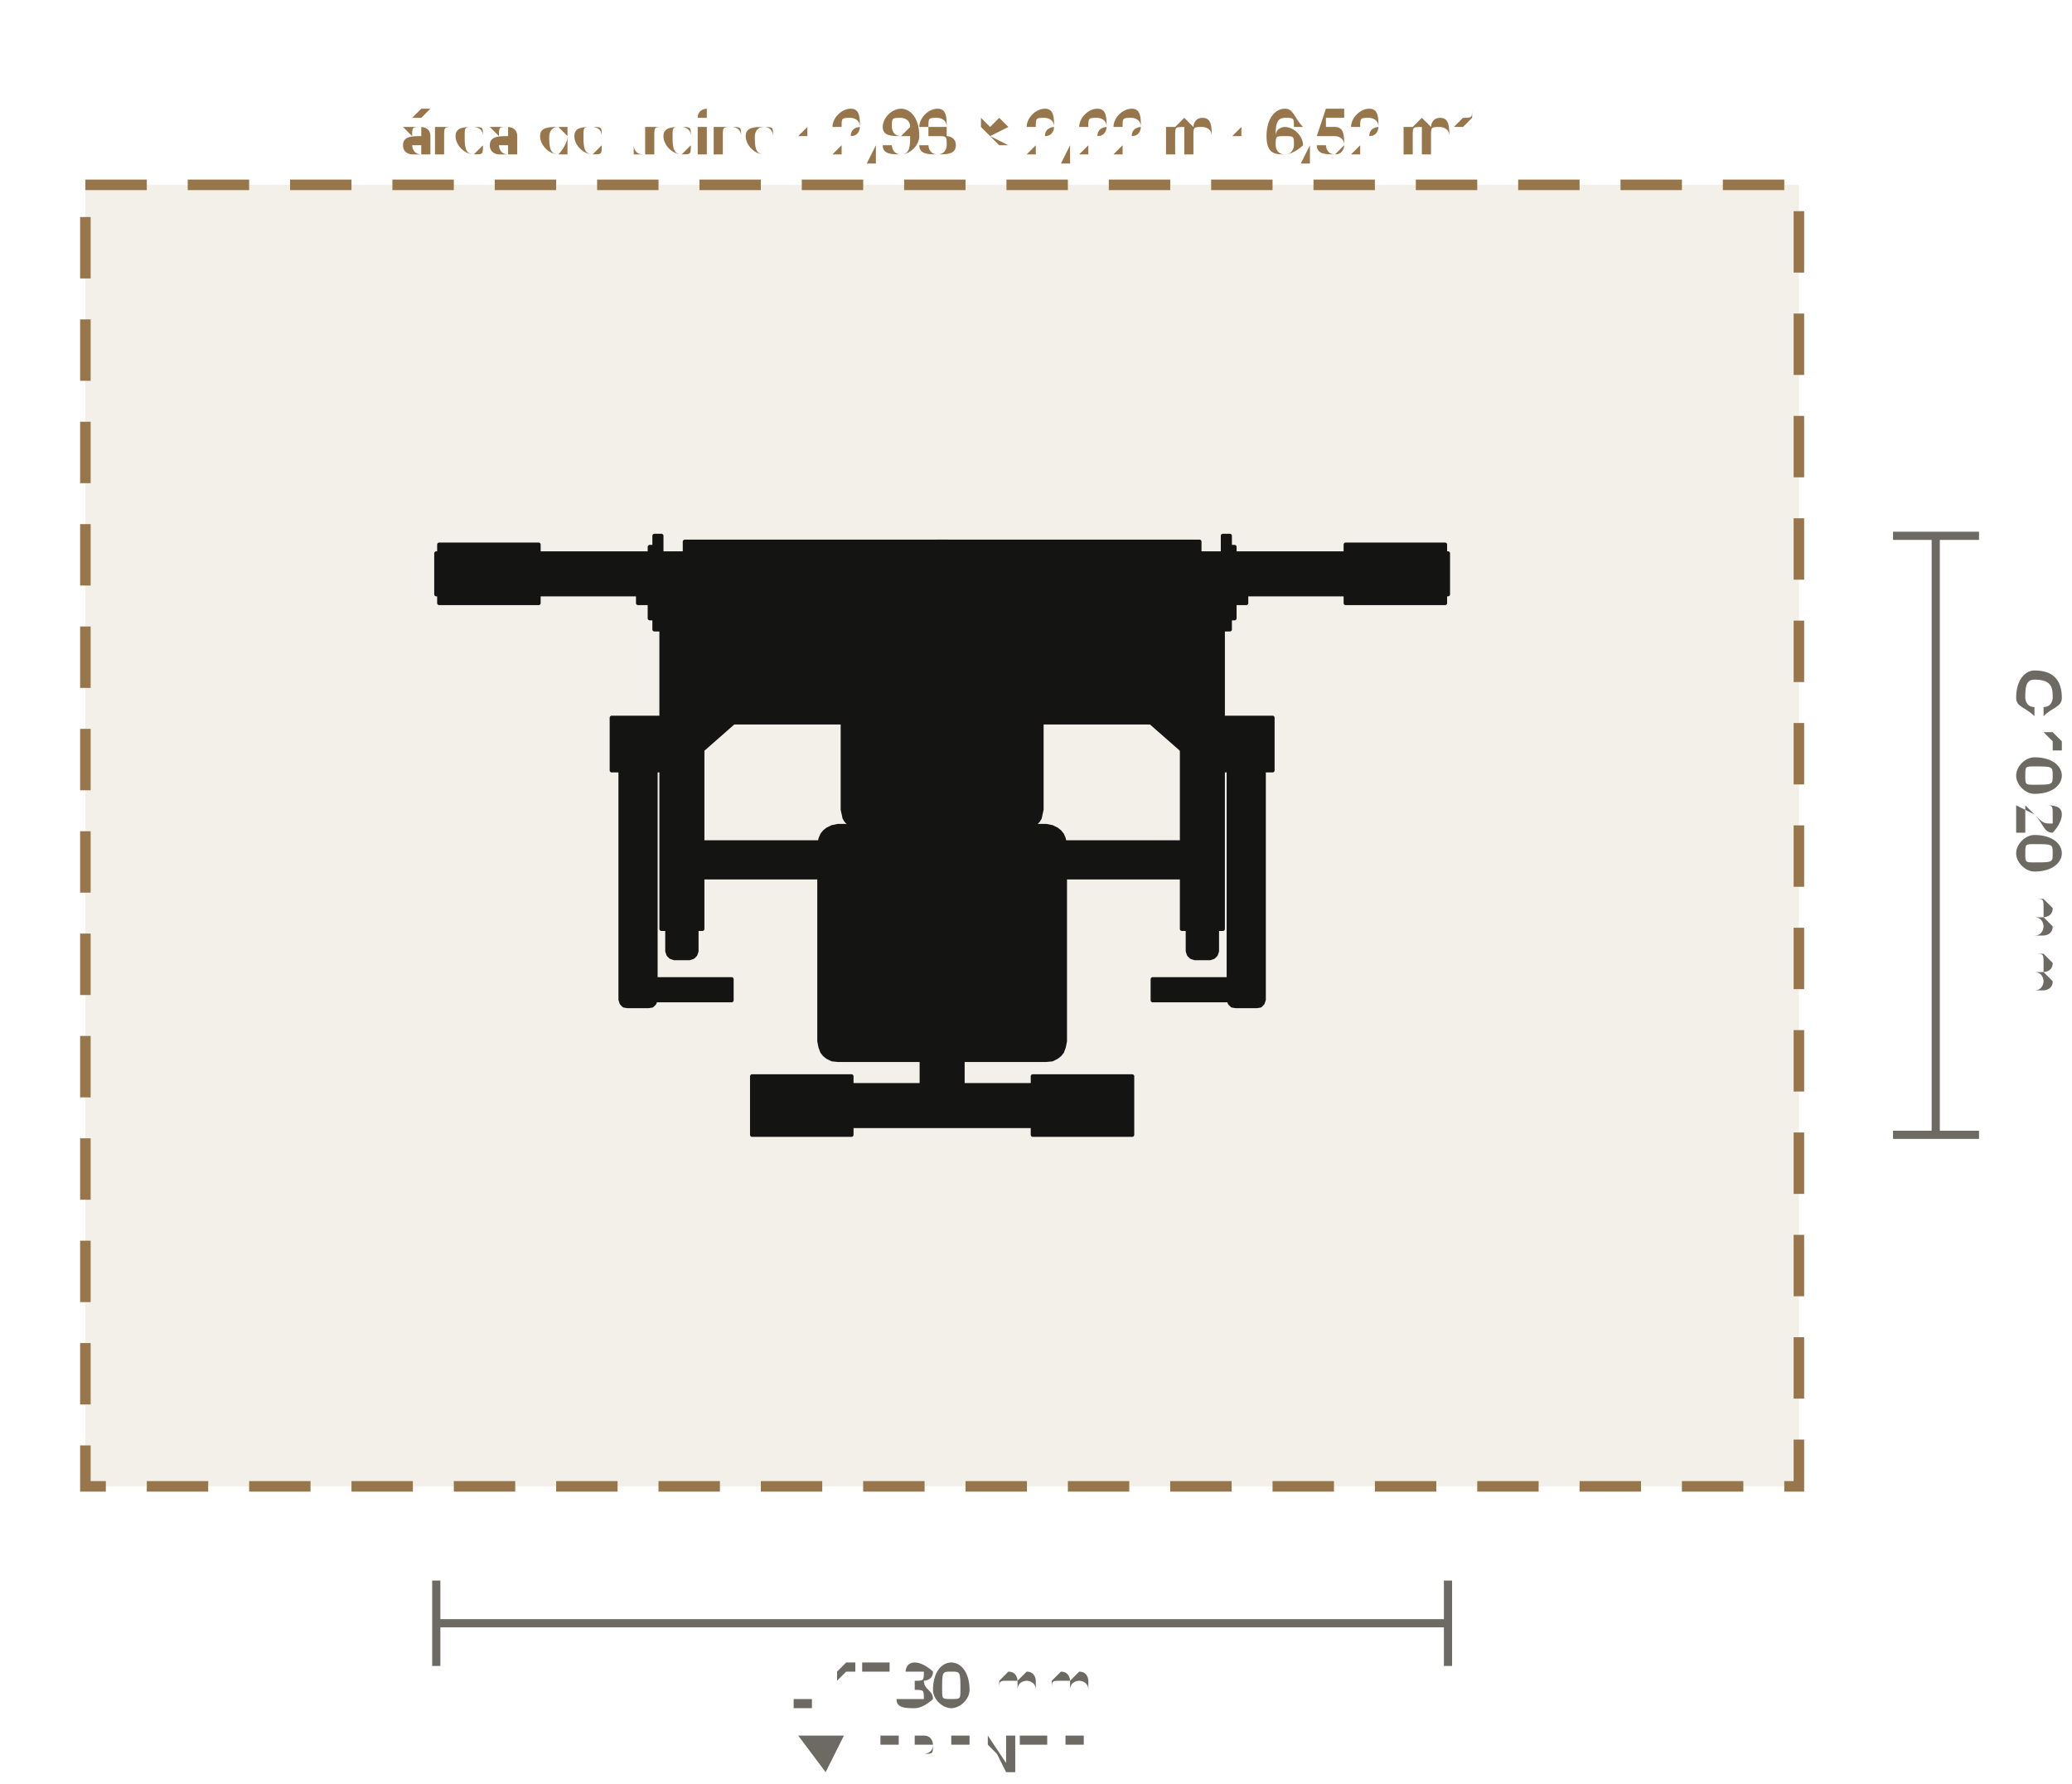
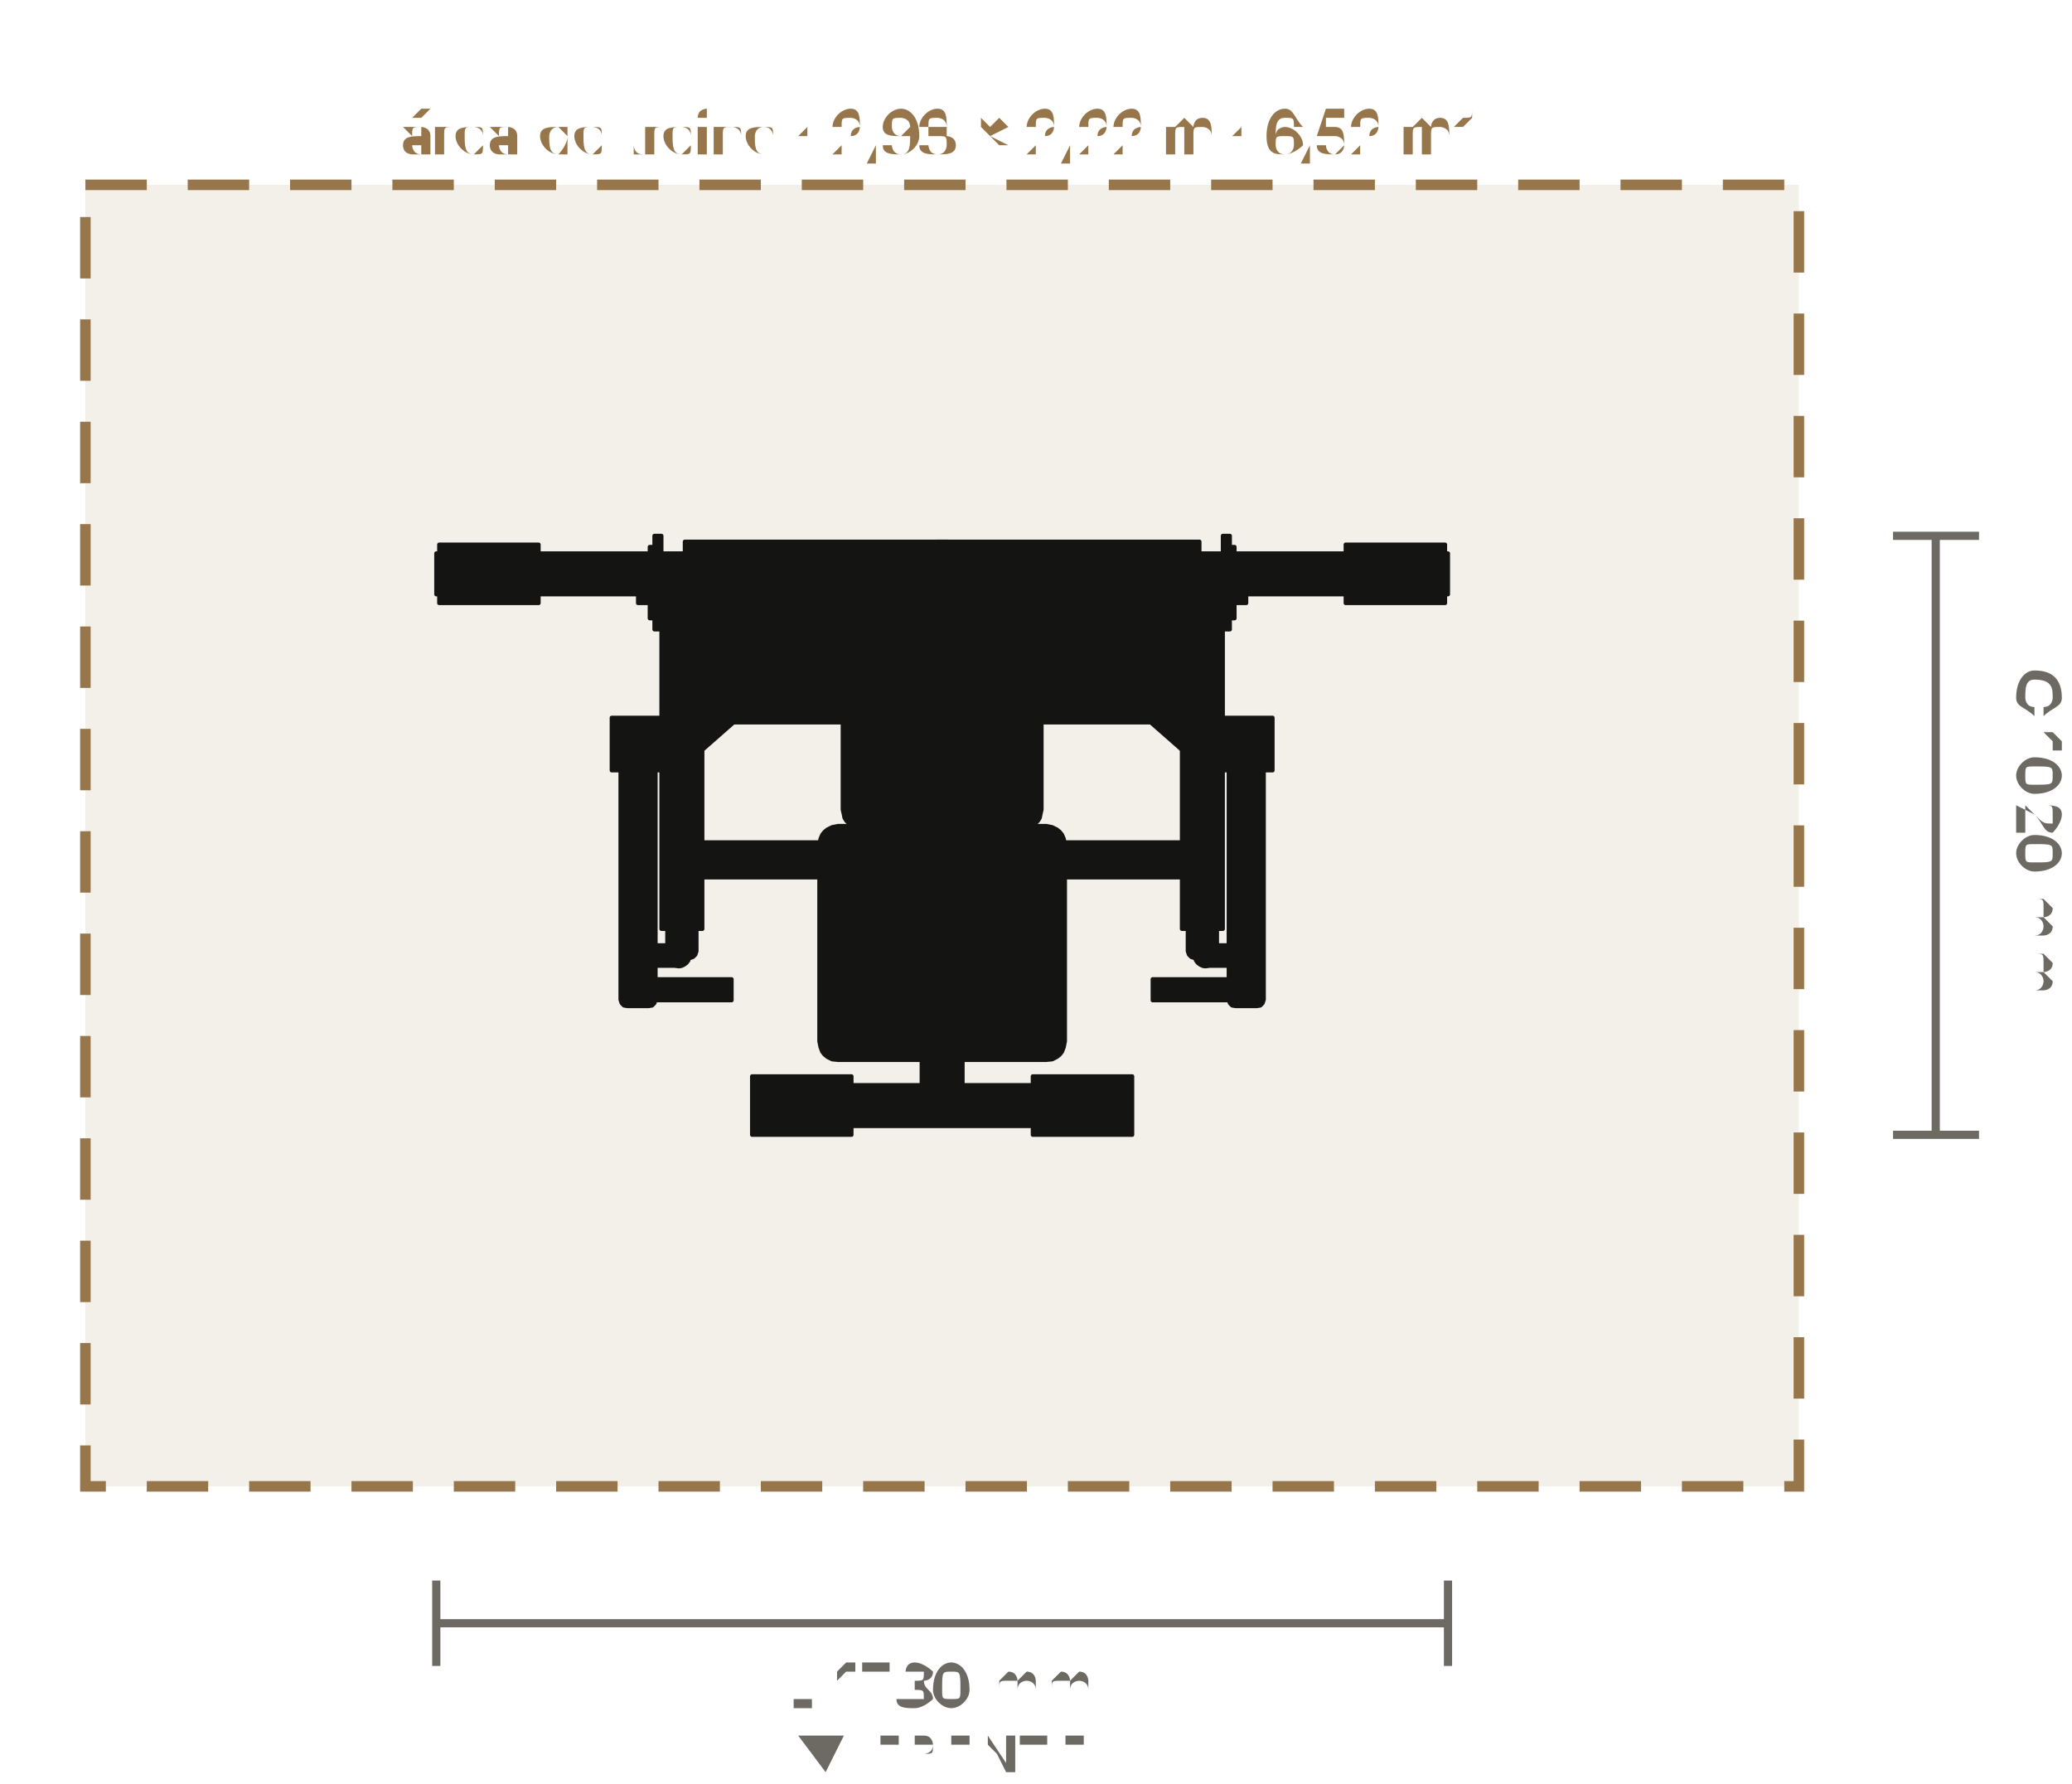
<svg xmlns="http://www.w3.org/2000/svg" viewBox="-1.611 -1.428 3.543 3.049" role="img" aria-label="Planta do Supino Inclinado Iso-Lateral (LD-B025): 1730 × 1025 mm, com 60 cm de área de treino em volta" data-equipment="LD-B025" data-unit="m">
  <rect class="eq-zone" x="-1.465" y="-1.112" width="2.93" height="2.225" style="fill:#96764a;fill-opacity:.12;stroke:#96764a;stroke-width:0.018;stroke-dasharray:0.105 0.07" />
  <text class="eq-zone-label" x="0" y="-1.165" style="font-family:Barlow,Inter,Arial,sans-serif;font-size:0.1px;fill:#96764a;text-anchor:middle">área de treino · 2,93 × 2,22 m · 6,52 m²</text>
  <g class="eq-parts">
    <polygon class="eq-part" points="-0.865,-0.482 0.865,-0.482 0.865,-0.412 -0.865,-0.412" style="fill:#141413;stroke:#141413;stroke-width:0.007;stroke-linejoin:round" />
    <polygon class="eq-part" points="-0.035,-0.447 0.035,-0.447 0.035,0.462 -0.035,0.462" style="fill:#141413;stroke:#141413;stroke-width:0.007;stroke-linejoin:round" />
    <polygon class="eq-part" points="-0.3,0.427 0.3,0.427 0.3,0.497 -0.3,0.497" style="fill:#141413;stroke:#141413;stroke-width:0.007;stroke-linejoin:round" />
    <polygon class="eq-part" points="-0.86,-0.497 -0.69,-0.497 -0.69,-0.397 -0.86,-0.397" style="fill:#141413;stroke:#141413;stroke-width:0.007;stroke-linejoin:round" />
    <polygon class="eq-part" points="-0.325,0.412 -0.155,0.412 -0.155,0.512 -0.325,0.512" style="fill:#141413;stroke:#141413;stroke-width:0.007;stroke-linejoin:round" />
    <polygon class="eq-part" points="0.69,-0.497 0.86,-0.497 0.86,-0.397 0.69,-0.397" style="fill:#141413;stroke:#141413;stroke-width:0.007;stroke-linejoin:round" />
    <polygon class="eq-part" points="0.155,0.412 0.325,0.412 0.325,0.512 0.155,0.512" style="fill:#141413;stroke:#141413;stroke-width:0.007;stroke-linejoin:round" />
    <polygon class="eq-part" points="-0.415,-0.477 -0.385,-0.477 -0.385,-0.237 -0.415,-0.237" style="fill:#141413;stroke:#141413;stroke-width:0.007;stroke-linejoin:round" />
    <polygon class="eq-part" points="-0.045,-0.477 -0.015,-0.477 -0.015,-0.237 -0.045,-0.237" style="fill:#141413;stroke:#141413;stroke-width:0.007;stroke-linejoin:round" />
    <polygon class="eq-part" points="-0.415,-0.477 -0.015,-0.477 -0.015,-0.237 -0.415,-0.237" style="fill:#141413;stroke:#141413;stroke-width:0.007;stroke-linejoin:round" />
    <polygon class="eq-part" points="-0.415,-0.477 -0.015,-0.477 -0.015,-0.237 -0.415,-0.237" style="fill:#141413;stroke:#141413;stroke-width:0.007;stroke-linejoin:round" />
    <polygon class="eq-part" points="-0.44,-0.502 0.01,-0.502 0.01,-0.212 -0.44,-0.212" style="fill:#141413;stroke:#141413;stroke-width:0.007;stroke-linejoin:round" />
    <polygon class="eq-part" points="-0.295,-0.237 -0.135,-0.237 -0.135,-0.233 -0.295,-0.233" style="fill:#141413;stroke:#141413;stroke-width:0.007;stroke-linejoin:round" />
    <polygon class="eq-part" points="-0.305,-0.357 -0.305,-0.36 -0.304,-0.362 -0.302,-0.364 -0.3,-0.366 -0.298,-0.367 -0.295,-0.367 -0.292,-0.367 -0.29,-0.366 -0.288,-0.364 -0.286,-0.362 -0.285,-0.36 -0.285,-0.357 -0.285,-0.355 -0.286,-0.352 -0.288,-0.35 -0.29,-0.349 -0.292,-0.348 -0.295,-0.347 -0.298,-0.348 -0.3,-0.349 -0.302,-0.35 -0.304,-0.352 -0.305,-0.355" style="fill:#141413;stroke:#141413;stroke-width:0.007;stroke-linejoin:round" />
    <polygon class="eq-part" points="-0.145,-0.357 -0.145,-0.36 -0.144,-0.362 -0.142,-0.364 -0.14,-0.366 -0.138,-0.367 -0.135,-0.367 -0.132,-0.367 -0.13,-0.366 -0.128,-0.364 -0.126,-0.362 -0.125,-0.36 -0.125,-0.357 -0.125,-0.355 -0.126,-0.352 -0.128,-0.35 -0.13,-0.349 -0.132,-0.348 -0.135,-0.347 -0.138,-0.348 -0.14,-0.349 -0.142,-0.35 -0.144,-0.352 -0.145,-0.355" style="fill:#141413;stroke:#141413;stroke-width:0.007;stroke-linejoin:round" />
    <polygon class="eq-part" points="-0.345,-0.437 -0.085,-0.437 -0.085,-0.277 -0.345,-0.277" style="fill:#141413;stroke:#141413;stroke-width:0.007;stroke-linejoin:round" />
    <polygon class="eq-part" points="-0.345,-0.437 -0.085,-0.437 -0.085,-0.277 -0.345,-0.277" style="fill:#141413;stroke:#141413;stroke-width:0.007;stroke-linejoin:round" />
    <polygon class="eq-part" points="-0.219,-0.357 -0.219,-0.358 -0.218,-0.359 -0.218,-0.36 -0.217,-0.361 -0.216,-0.361 -0.215,-0.361 -0.214,-0.361 -0.213,-0.361 -0.212,-0.36 -0.211,-0.359 -0.211,-0.358 -0.211,-0.357 -0.211,-0.356 -0.211,-0.355 -0.212,-0.355 -0.213,-0.354 -0.214,-0.354 -0.215,-0.353 -0.216,-0.354 -0.217,-0.354 -0.218,-0.355 -0.218,-0.355 -0.219,-0.356" style="fill:#141413;stroke:#141413;stroke-width:0.007;stroke-linejoin:round" />
    <polygon class="eq-part" points="-0.335,-0.422 -0.095,-0.422 -0.095,-0.292 -0.335,-0.292" style="fill:#141413;stroke:#141413;stroke-width:0.007;stroke-linejoin:round" />
    <polygon class="eq-part" points="-0.335,-0.422 -0.095,-0.422 -0.095,-0.292 -0.335,-0.292" style="fill:#141413;stroke:#141413;stroke-width:0.007;stroke-linejoin:round" />
    <polygon class="eq-part" points="-0.335,-0.422 -0.095,-0.422 -0.095,-0.292 -0.335,-0.292" style="fill:#141413;stroke:#141413;stroke-width:0.007;stroke-linejoin:round" />
    <polygon class="eq-part" points="-0.335,-0.422 -0.095,-0.422 -0.095,-0.292 -0.335,-0.292" style="fill:#141413;stroke:#141413;stroke-width:0.007;stroke-linejoin:round" />
    <polygon class="eq-part" points="-0.335,-0.422 -0.095,-0.422 -0.095,-0.292 -0.335,-0.292" style="fill:#141413;stroke:#141413;stroke-width:0.007;stroke-linejoin:round" />
    <polygon class="eq-part" points="-0.335,-0.422 -0.095,-0.422 -0.095,-0.292 -0.335,-0.292" style="fill:#141413;stroke:#141413;stroke-width:0.007;stroke-linejoin:round" />
    <polygon class="eq-part" points="-0.335,-0.422 -0.095,-0.422 -0.095,-0.292 -0.335,-0.292" style="fill:#141413;stroke:#141413;stroke-width:0.007;stroke-linejoin:round" />
    <polygon class="eq-part" points="-0.335,-0.422 -0.095,-0.422 -0.095,-0.292 -0.335,-0.292" style="fill:#141413;stroke:#141413;stroke-width:0.007;stroke-linejoin:round" />
    <polygon class="eq-part" points="-0.335,-0.422 -0.095,-0.422 -0.095,-0.292 -0.335,-0.292" style="fill:#141413;stroke:#141413;stroke-width:0.007;stroke-linejoin:round" />
    <polygon class="eq-part" points="-0.221,-0.357 -0.221,-0.359 -0.22,-0.36 -0.219,-0.362 -0.218,-0.363 -0.217,-0.363 -0.215,-0.363 -0.213,-0.363 -0.212,-0.363 -0.211,-0.362 -0.21,-0.36 -0.209,-0.359 -0.209,-0.357 -0.209,-0.356 -0.21,-0.354 -0.211,-0.353 -0.212,-0.352 -0.213,-0.352 -0.215,-0.351 -0.217,-0.352 -0.218,-0.352 -0.219,-0.353 -0.22,-0.354 -0.221,-0.356" style="fill:#141413;stroke:#141413;stroke-width:0.007;stroke-linejoin:round" />
    <polygon class="eq-part" points="-0.221,-0.312 -0.209,-0.312 -0.209,-0.242 -0.221,-0.242" style="fill:#141413;stroke:#141413;stroke-width:0.007;stroke-linejoin:round" />
    <polygon class="eq-part" points="-0.385,-0.477 -0.045,-0.477 -0.045,-0.465 -0.385,-0.465" style="fill:#141413;stroke:#141413;stroke-width:0.007;stroke-linejoin:round" />
    <polygon class="eq-part" points="0.015,-0.477 0.045,-0.477 0.045,-0.237 0.015,-0.237" style="fill:#141413;stroke:#141413;stroke-width:0.007;stroke-linejoin:round" />
    <polygon class="eq-part" points="0.385,-0.477 0.415,-0.477 0.415,-0.237 0.385,-0.237" style="fill:#141413;stroke:#141413;stroke-width:0.007;stroke-linejoin:round" />
    <polygon class="eq-part" points="0.015,-0.477 0.415,-0.477 0.415,-0.237 0.015,-0.237" style="fill:#141413;stroke:#141413;stroke-width:0.007;stroke-linejoin:round" />
    <polygon class="eq-part" points="0.015,-0.477 0.415,-0.477 0.415,-0.237 0.015,-0.237" style="fill:#141413;stroke:#141413;stroke-width:0.007;stroke-linejoin:round" />
    <polygon class="eq-part" points="-0.01,-0.502 0.44,-0.502 0.44,-0.212 -0.01,-0.212" style="fill:#141413;stroke:#141413;stroke-width:0.007;stroke-linejoin:round" />
    <polygon class="eq-part" points="0.135,-0.237 0.295,-0.237 0.295,-0.233 0.135,-0.233" style="fill:#141413;stroke:#141413;stroke-width:0.007;stroke-linejoin:round" />
    <polygon class="eq-part" points="0.125,-0.357 0.125,-0.36 0.126,-0.362 0.128,-0.364 0.13,-0.366 0.132,-0.367 0.135,-0.367 0.138,-0.367 0.14,-0.366 0.142,-0.364 0.144,-0.362 0.145,-0.36 0.145,-0.357 0.145,-0.355 0.144,-0.352 0.142,-0.35 0.14,-0.349 0.138,-0.348 0.135,-0.347 0.132,-0.348 0.13,-0.349 0.128,-0.35 0.126,-0.352 0.125,-0.355" style="fill:#141413;stroke:#141413;stroke-width:0.007;stroke-linejoin:round" />
    <polygon class="eq-part" points="0.285,-0.357 0.285,-0.36 0.286,-0.362 0.288,-0.364 0.29,-0.366 0.292,-0.367 0.295,-0.367 0.298,-0.367 0.3,-0.366 0.302,-0.364 0.304,-0.362 0.305,-0.36 0.305,-0.357 0.305,-0.355 0.304,-0.352 0.302,-0.35 0.3,-0.349 0.298,-0.348 0.295,-0.347 0.292,-0.348 0.29,-0.349 0.288,-0.35 0.286,-0.352 0.285,-0.355" style="fill:#141413;stroke:#141413;stroke-width:0.007;stroke-linejoin:round" />
    <polygon class="eq-part" points="0.085,-0.437 0.345,-0.437 0.345,-0.277 0.085,-0.277" style="fill:#141413;stroke:#141413;stroke-width:0.007;stroke-linejoin:round" />
    <polygon class="eq-part" points="0.085,-0.437 0.345,-0.437 0.345,-0.277 0.085,-0.277" style="fill:#141413;stroke:#141413;stroke-width:0.007;stroke-linejoin:round" />
    <polygon class="eq-part" points="0.211,-0.357 0.211,-0.358 0.211,-0.359 0.212,-0.36 0.213,-0.361 0.214,-0.361 0.215,-0.361 0.216,-0.361 0.217,-0.361 0.218,-0.36 0.218,-0.359 0.219,-0.358 0.219,-0.357 0.219,-0.356 0.218,-0.355 0.218,-0.355 0.217,-0.354 0.216,-0.354 0.215,-0.353 0.214,-0.354 0.213,-0.354 0.212,-0.355 0.211,-0.355 0.211,-0.356" style="fill:#141413;stroke:#141413;stroke-width:0.007;stroke-linejoin:round" />
    <polygon class="eq-part" points="0.095,-0.422 0.335,-0.422 0.335,-0.292 0.095,-0.292" style="fill:#141413;stroke:#141413;stroke-width:0.007;stroke-linejoin:round" />
    <polygon class="eq-part" points="0.095,-0.422 0.335,-0.422 0.335,-0.292 0.095,-0.292" style="fill:#141413;stroke:#141413;stroke-width:0.007;stroke-linejoin:round" />
    <polygon class="eq-part" points="0.095,-0.422 0.335,-0.422 0.335,-0.292 0.095,-0.292" style="fill:#141413;stroke:#141413;stroke-width:0.007;stroke-linejoin:round" />
    <polygon class="eq-part" points="0.095,-0.422 0.335,-0.422 0.335,-0.292 0.095,-0.292" style="fill:#141413;stroke:#141413;stroke-width:0.007;stroke-linejoin:round" />
    <polygon class="eq-part" points="0.095,-0.422 0.335,-0.422 0.335,-0.292 0.095,-0.292" style="fill:#141413;stroke:#141413;stroke-width:0.007;stroke-linejoin:round" />
    <polygon class="eq-part" points="0.095,-0.422 0.335,-0.422 0.335,-0.292 0.095,-0.292" style="fill:#141413;stroke:#141413;stroke-width:0.007;stroke-linejoin:round" />
    <polygon class="eq-part" points="0.095,-0.422 0.335,-0.422 0.335,-0.292 0.095,-0.292" style="fill:#141413;stroke:#141413;stroke-width:0.007;stroke-linejoin:round" />
    <polygon class="eq-part" points="0.095,-0.422 0.335,-0.422 0.335,-0.292 0.095,-0.292" style="fill:#141413;stroke:#141413;stroke-width:0.007;stroke-linejoin:round" />
    <polygon class="eq-part" points="0.095,-0.422 0.335,-0.422 0.335,-0.292 0.095,-0.292" style="fill:#141413;stroke:#141413;stroke-width:0.007;stroke-linejoin:round" />
    <polygon class="eq-part" points="0.209,-0.357 0.209,-0.359 0.21,-0.36 0.211,-0.362 0.212,-0.363 0.213,-0.363 0.215,-0.363 0.217,-0.363 0.218,-0.363 0.219,-0.362 0.22,-0.36 0.221,-0.359 0.221,-0.357 0.221,-0.356 0.22,-0.354 0.219,-0.353 0.218,-0.352 0.217,-0.352 0.215,-0.351 0.213,-0.352 0.212,-0.352 0.211,-0.353 0.21,-0.354 0.209,-0.356" style="fill:#141413;stroke:#141413;stroke-width:0.007;stroke-linejoin:round" />
    <polygon class="eq-part" points="0.209,-0.312 0.221,-0.312 0.221,-0.242 0.209,-0.242" style="fill:#141413;stroke:#141413;stroke-width:0.007;stroke-linejoin:round" />
    <polygon class="eq-part" points="0.045,-0.477 0.385,-0.477 0.385,-0.465 0.045,-0.465" style="fill:#141413;stroke:#141413;stroke-width:0.007;stroke-linejoin:round" />
    <polygon class="eq-part" points="-0.035,0.161 -0.035,0.158 -0.033,0.155 -0.032,0.153 -0.029,0.151 -0.026,0.15 -0.023,0.149 0.023,0.149 0.026,0.15 0.029,0.151 0.032,0.153 0.033,0.155 0.035,0.158 0.035,0.161 0.035,0.207 0.035,0.21 0.033,0.213 0.032,0.216 0.029,0.218 0.026,0.219 0.023,0.219 -0.023,0.219 -0.026,0.219 -0.029,0.218 -0.032,0.216 -0.033,0.213 -0.035,0.21 -0.035,0.207" style="fill:#141413;stroke:#141413;stroke-width:0.007;stroke-linejoin:round" />
    <polygon class="eq-part" points="0.035,0.162 0.047,0.162 0.047,0.207 0.035,0.207" style="fill:#141413;stroke:#141413;stroke-width:0.007;stroke-linejoin:round" />
    <polygon class="eq-part" points="0.033,0.184 0.033,0.182 0.033,0.181 0.033,0.179 0.034,0.178 0.034,0.177 0.035,0.177 0.115,0.177 0.116,0.177 0.116,0.178 0.117,0.179 0.117,0.181 0.117,0.182 0.117,0.184 0.117,0.186 0.117,0.188 0.117,0.189 0.116,0.19 0.116,0.191 0.115,0.191 0.035,0.191 0.034,0.191 0.034,0.19 0.033,0.189 0.033,0.188 0.033,0.186" style="fill:#141413;stroke:#141413;stroke-width:0.007;stroke-linejoin:round" />
    <polygon class="eq-part" points="-0.21,0.017 -0.208,0.006 -0.205,-0.001 -0.201,-0.006 -0.196,-0.01 -0.188,-0.014 -0.178,-0.016 0.178,-0.016 0.188,-0.014 0.196,-0.01 0.201,-0.006 0.205,-0.001 0.208,0.006 0.21,0.017 0.21,0.352 0.208,0.362 0.205,0.37 0.201,0.375 0.196,0.379 0.188,0.383 0.178,0.384 -0.178,0.384 -0.188,0.383 -0.196,0.379 -0.201,0.375 -0.205,0.37 -0.208,0.362 -0.21,0.352" style="fill:#141413;stroke:#141413;stroke-width:0.007;stroke-linejoin:round" />
    <polygon class="eq-part" points="-0.17,-0.404 -0.168,-0.413 -0.167,-0.417 -0.164,-0.423 -0.158,-0.429 -0.153,-0.432 -0.146,-0.435 -0.138,-0.436 0.138,-0.436 0.146,-0.435 0.153,-0.432 0.158,-0.429 0.164,-0.423 0.167,-0.417 0.168,-0.413 0.17,-0.404 0.17,-0.044 0.168,-0.035 0.167,-0.03 0.164,-0.025 0.158,-0.019 0.153,-0.016 0.146,-0.013 0.138,-0.012 -0.138,-0.012 -0.146,-0.013 -0.153,-0.016 -0.158,-0.019 -0.164,-0.025 -0.167,-0.03 -0.168,-0.035 -0.17,-0.044" style="fill:#141413;stroke:#141413;stroke-width:0.007;stroke-linejoin:round" />
    <polygon class="eq-part" points="-0.03,-0.373 -0.028,-0.378 -0.024,-0.382 -0.018,-0.384 0.018,-0.384 0.024,-0.382 0.028,-0.378 0.03,-0.373 0.03,-0.078 0.028,-0.072 0.024,-0.067 0.018,-0.066 -0.018,-0.066 -0.024,-0.067 -0.028,-0.072 -0.03,-0.078" style="fill:#141413;stroke:#141413;stroke-width:0.007;stroke-linejoin:round" />
    <polygon class="eq-part" points="0.475,-0.201 0.565,-0.201 0.565,-0.111 0.475,-0.111" style="fill:#141413;stroke:#141413;stroke-width:0.007;stroke-linejoin:round" />
    <polygon class="eq-part" points="0.49,-0.166 0.492,-0.169 0.496,-0.172 0.502,-0.173 0.538,-0.173 0.544,-0.172 0.548,-0.169 0.55,-0.166 0.55,0.281 0.548,0.287 0.544,0.291 0.538,0.292 0.502,0.292 0.496,0.291 0.492,0.287 0.49,0.281" style="fill:#141413;stroke:#141413;stroke-width:0.007;stroke-linejoin:round" />
    <polygon class="eq-part" points="0.36,0.246 0.52,0.246 0.52,0.282 0.36,0.282" style="fill:#141413;stroke:#141413;stroke-width:0.007;stroke-linejoin:round" />
+     <polygon class="eq-part" points="0.445,0.196 0.445,0.194 0.446,0.192 0.446,0.19 0.446,0.189 0.447,0.188 0.448,0.188 0.522,0.188 0.523,0.188 0.524,0.189 0.524,0.19 0.524,0.192 0.525,0.194 0.525,0.196 0.525,0.215 0.525,0.217 0.524,0.219 0.524,0.221 0.524,0.222 0.523,0.223 0.522,0.223 0.448,0.223 0.447,0.223 0.446,0.222 0.446,0.221 0.446,0.219 0.445,0.217 0.445,0.215" style="fill:#141413;stroke:#141413;stroke-width:0.007;stroke-linejoin:round" />
+     <polygon class="eq-part" points="0.432,0.205 0.433,0.201 0.434,0.197 0.437,0.193 0.441,0.19 0.445,0.188 0.45,0.188 0.455,0.188 0.459,0.19 0.463,0.193 0.466,0.197 0.467,0.201 0.468,0.205 0.467,0.21 0.466,0.214 0.463,0.218 0.459,0.221 0.455,0.223 0.45,0.224 0.445,0.223 0.441,0.221 0.437,0.218 0.434,0.214 0.433,0.21" style="fill:#141413;stroke:#141413;stroke-width:0.007;stroke-linejoin:round" />
    <polygon class="eq-part" points="-0.565,-0.201 -0.475,-0.201 -0.475,-0.111 -0.565,-0.111" style="fill:#141413;stroke:#141413;stroke-width:0.007;stroke-linejoin:round" />
    <polygon class="eq-part" points="-0.55,-0.166 -0.548,-0.169 -0.544,-0.172 -0.538,-0.173 -0.502,-0.173 -0.496,-0.172 -0.492,-0.169 -0.49,-0.166 -0.49,0.281 -0.492,0.287 -0.496,0.291 -0.502,0.292 -0.538,0.292 -0.544,0.291 -0.548,0.287 -0.55,0.281" style="fill:#141413;stroke:#141413;stroke-width:0.007;stroke-linejoin:round" />
    <polygon class="eq-part" points="-0.52,0.246 -0.36,0.246 -0.36,0.282 -0.52,0.282" style="fill:#141413;stroke:#141413;stroke-width:0.007;stroke-linejoin:round" />
+     <polygon class="eq-part" points="-0.525,0.196 -0.525,0.194 -0.524,0.192 -0.524,0.19 -0.524,0.189 -0.523,0.188 -0.522,0.188 -0.448,0.188 -0.447,0.188 -0.446,0.189 -0.446,0.19 -0.446,0.192 -0.445,0.194 -0.445,0.196 -0.445,0.215 -0.445,0.217 -0.446,0.219 -0.446,0.221 -0.446,0.222 -0.447,0.223 -0.448,0.223 -0.522,0.223 -0.523,0.223 -0.524,0.222 -0.524,0.221 -0.524,0.219 -0.525,0.217 -0.525,0.215" style="fill:#141413;stroke:#141413;stroke-width:0.007;stroke-linejoin:round" />
+     <polygon class="eq-part" points="-0.468,0.205 -0.467,0.201 -0.466,0.197 -0.463,0.193 -0.459,0.19 -0.455,0.188 -0.45,0.188 -0.445,0.188 -0.441,0.19 -0.437,0.193 -0.434,0.197 -0.433,0.201 -0.432,0.205 -0.433,0.21 -0.434,0.214 -0.437,0.218 -0.441,0.221 -0.445,0.223 -0.45,0.224 -0.455,0.223 -0.459,0.221 -0.463,0.218 -0.466,0.214 -0.467,0.21" style="fill:#141413;stroke:#141413;stroke-width:0.007;stroke-linejoin:round" />
    <polygon class="eq-part" points="0.42,0.004 0.422,-0.002 0.426,-0.006 0.432,-0.008 0.458,-0.008 0.464,-0.006 0.468,-0.002 0.47,0.004 0.47,0.198 0.468,0.204 0.464,0.208 0.458,0.21 0.432,0.21 0.426,0.208 0.422,0.204 0.42,0.198" style="fill:#141413;stroke:#141413;stroke-width:0.007;stroke-linejoin:round" />
    <polygon class="eq-part" points="0.42,-0.47 0.422,-0.475 0.426,-0.48 0.432,-0.481 0.458,-0.481 0.464,-0.48 0.468,-0.475 0.47,-0.47 0.47,-0.18 0.468,-0.174 0.464,-0.169 0.458,-0.168 0.432,-0.168 0.426,-0.169 0.422,-0.174 0.42,-0.18" style="fill:#141413;stroke:#141413;stroke-width:0.007;stroke-linejoin:round" />
    <polygon class="eq-part" points="0.42,-0.218 0.47,-0.218 0.47,0.042 0.42,0.042" style="fill:#141413;stroke:#141413;stroke-width:0.007;stroke-linejoin:round" />
    <polygon class="eq-part" points="0.42,-0.268 0.47,-0.268 0.47,0.092 0.42,0.092" style="fill:#141413;stroke:#141413;stroke-width:0.007;stroke-linejoin:round" />
    <polygon class="eq-part" points="0.41,-0.432 0.48,-0.432 0.48,0.16 0.41,0.16" style="fill:#141413;stroke:#141413;stroke-width:0.007;stroke-linejoin:round" />
    <polygon class="eq-part" points="-0.47,0.004 -0.468,-0.002 -0.464,-0.006 -0.458,-0.008 -0.432,-0.008 -0.426,-0.006 -0.422,-0.002 -0.42,0.004 -0.42,0.198 -0.422,0.204 -0.426,0.208 -0.432,0.21 -0.458,0.21 -0.464,0.208 -0.468,0.204 -0.47,0.198" style="fill:#141413;stroke:#141413;stroke-width:0.007;stroke-linejoin:round" />
    <polygon class="eq-part" points="-0.47,-0.47 -0.468,-0.475 -0.464,-0.48 -0.458,-0.481 -0.432,-0.481 -0.426,-0.48 -0.422,-0.475 -0.42,-0.47 -0.42,-0.18 -0.422,-0.174 -0.426,-0.169 -0.432,-0.168 -0.458,-0.168 -0.464,-0.169 -0.468,-0.174 -0.47,-0.18" style="fill:#141413;stroke:#141413;stroke-width:0.007;stroke-linejoin:round" />
    <polygon class="eq-part" points="-0.47,-0.218 -0.42,-0.218 -0.42,0.042 -0.47,0.042" style="fill:#141413;stroke:#141413;stroke-width:0.007;stroke-linejoin:round" />
    <polygon class="eq-part" points="-0.47,-0.268 -0.42,-0.268 -0.42,0.092 -0.47,0.092" style="fill:#141413;stroke:#141413;stroke-width:0.007;stroke-linejoin:round" />
    <polygon class="eq-part" points="-0.48,-0.432 -0.41,-0.432 -0.41,0.16 -0.48,0.16" style="fill:#141413;stroke:#141413;stroke-width:0.007;stroke-linejoin:round" />
    <polygon class="eq-part" points="-0.445,0.012 0.445,0.012 0.445,0.072 -0.445,0.072" style="fill:#141413;stroke:#141413;stroke-width:0.007;stroke-linejoin:round" />
    <polygon class="eq-part" points="-0.445,-0.243 0.445,-0.243 0.445,-0.193 -0.445,-0.193" style="fill:#141413;stroke:#141413;stroke-width:0.007;stroke-linejoin:round" />
    <polygon class="eq-part" points="0.445,-0.178 0.49,-0.178 0.49,-0.133 0.445,-0.133" style="fill:#141413;stroke:#141413;stroke-width:0.007;stroke-linejoin:round" />
    <polygon class="eq-part" points="-0.49,-0.178 -0.445,-0.178 -0.445,-0.133 -0.49,-0.133" style="fill:#141413;stroke:#141413;stroke-width:0.007;stroke-linejoin:round" />
    <polygon class="eq-part" points="-0.52,-0.467 0.52,-0.467 0.52,-0.397 -0.52,-0.397" style="fill:#141413;stroke:#141413;stroke-width:0.007;stroke-linejoin:round" />
    <polygon class="eq-part" points="0.48,-0.512 0.492,-0.512 0.492,-0.352 0.48,-0.352" style="fill:#141413;stroke:#141413;stroke-width:0.007;stroke-linejoin:round" />
    <polygon class="eq-part" points="0.492,-0.493 0.5,-0.493 0.5,-0.471 0.492,-0.471" style="fill:#141413;stroke:#141413;stroke-width:0.007;stroke-linejoin:round" />
    <polygon class="eq-part" points="0.492,-0.393 0.5,-0.393 0.5,-0.371 0.492,-0.371" style="fill:#141413;stroke:#141413;stroke-width:0.007;stroke-linejoin:round" />
    <polygon class="eq-part" points="-0.492,-0.512 -0.48,-0.512 -0.48,-0.352 -0.492,-0.352" style="fill:#141413;stroke:#141413;stroke-width:0.007;stroke-linejoin:round" />
    <polygon class="eq-part" points="-0.5,-0.493 -0.492,-0.493 -0.492,-0.471 -0.5,-0.471" style="fill:#141413;stroke:#141413;stroke-width:0.007;stroke-linejoin:round" />
    <polygon class="eq-part" points="-0.5,-0.393 -0.492,-0.393 -0.492,-0.371 -0.5,-0.371" style="fill:#141413;stroke:#141413;stroke-width:0.007;stroke-linejoin:round" />
    <polygon class="eq-part" points="0.195,-0.335 0.235,-0.38 0.465,-0.178 0.425,-0.133" style="fill:#141413;stroke:#141413;stroke-width:0.007;stroke-linejoin:round" />
    <polygon class="eq-part" points="-0.465,-0.178 -0.235,-0.38 -0.195,-0.335 -0.425,-0.133" style="fill:#141413;stroke:#141413;stroke-width:0.007;stroke-linejoin:round" />
  </g>
  <line class="eq-dim" x1="-0.865" y1="1.347" x2="0.865" y2="1.347" style="stroke:#6d6a63;stroke-width:0.014" />
  <line class="eq-dim" x1="-0.865" y1="1.274" x2="-0.865" y2="1.42" style="stroke:#6d6a63;stroke-width:0.014" />
  <line class="eq-dim" x1="0.865" y1="1.274" x2="0.865" y2="1.42" style="stroke:#6d6a63;stroke-width:0.014" />
  <text class="eq-text" x="0" y="1.494" style="font-family:Barlow,Inter,Arial,sans-serif;font-size:0.105px;fill:#6d6a63;text-anchor:middle">L 1730 mm</text>
  <line class="eq-dim" x1="1.699" y1="-0.512" x2="1.699" y2="0.512" style="stroke:#6d6a63;stroke-width:0.014" />
  <line class="eq-dim" x1="1.626" y1="-0.512" x2="1.773" y2="-0.512" style="stroke:#6d6a63;stroke-width:0.014" />
  <line class="eq-dim" x1="1.626" y1="0.512" x2="1.773" y2="0.512" style="stroke:#6d6a63;stroke-width:0.014" />
  <text class="eq-text" x="1.837" y="0" transform="rotate(90 1.8365 0)" style="font-family:Barlow,Inter,Arial,sans-serif;font-size:0.105px;fill:#6d6a63;text-anchor:middle">C 1020 mm</text>
  <text class="eq-text" x="0" y="1.6" style="font-family:Barlow,Inter,Arial,sans-serif;font-size:0.105px;fill:#6d6a63;text-anchor:middle;font-size:0.084px;letter-spacing:.1em">▼ FRENTE</text>
</svg>
